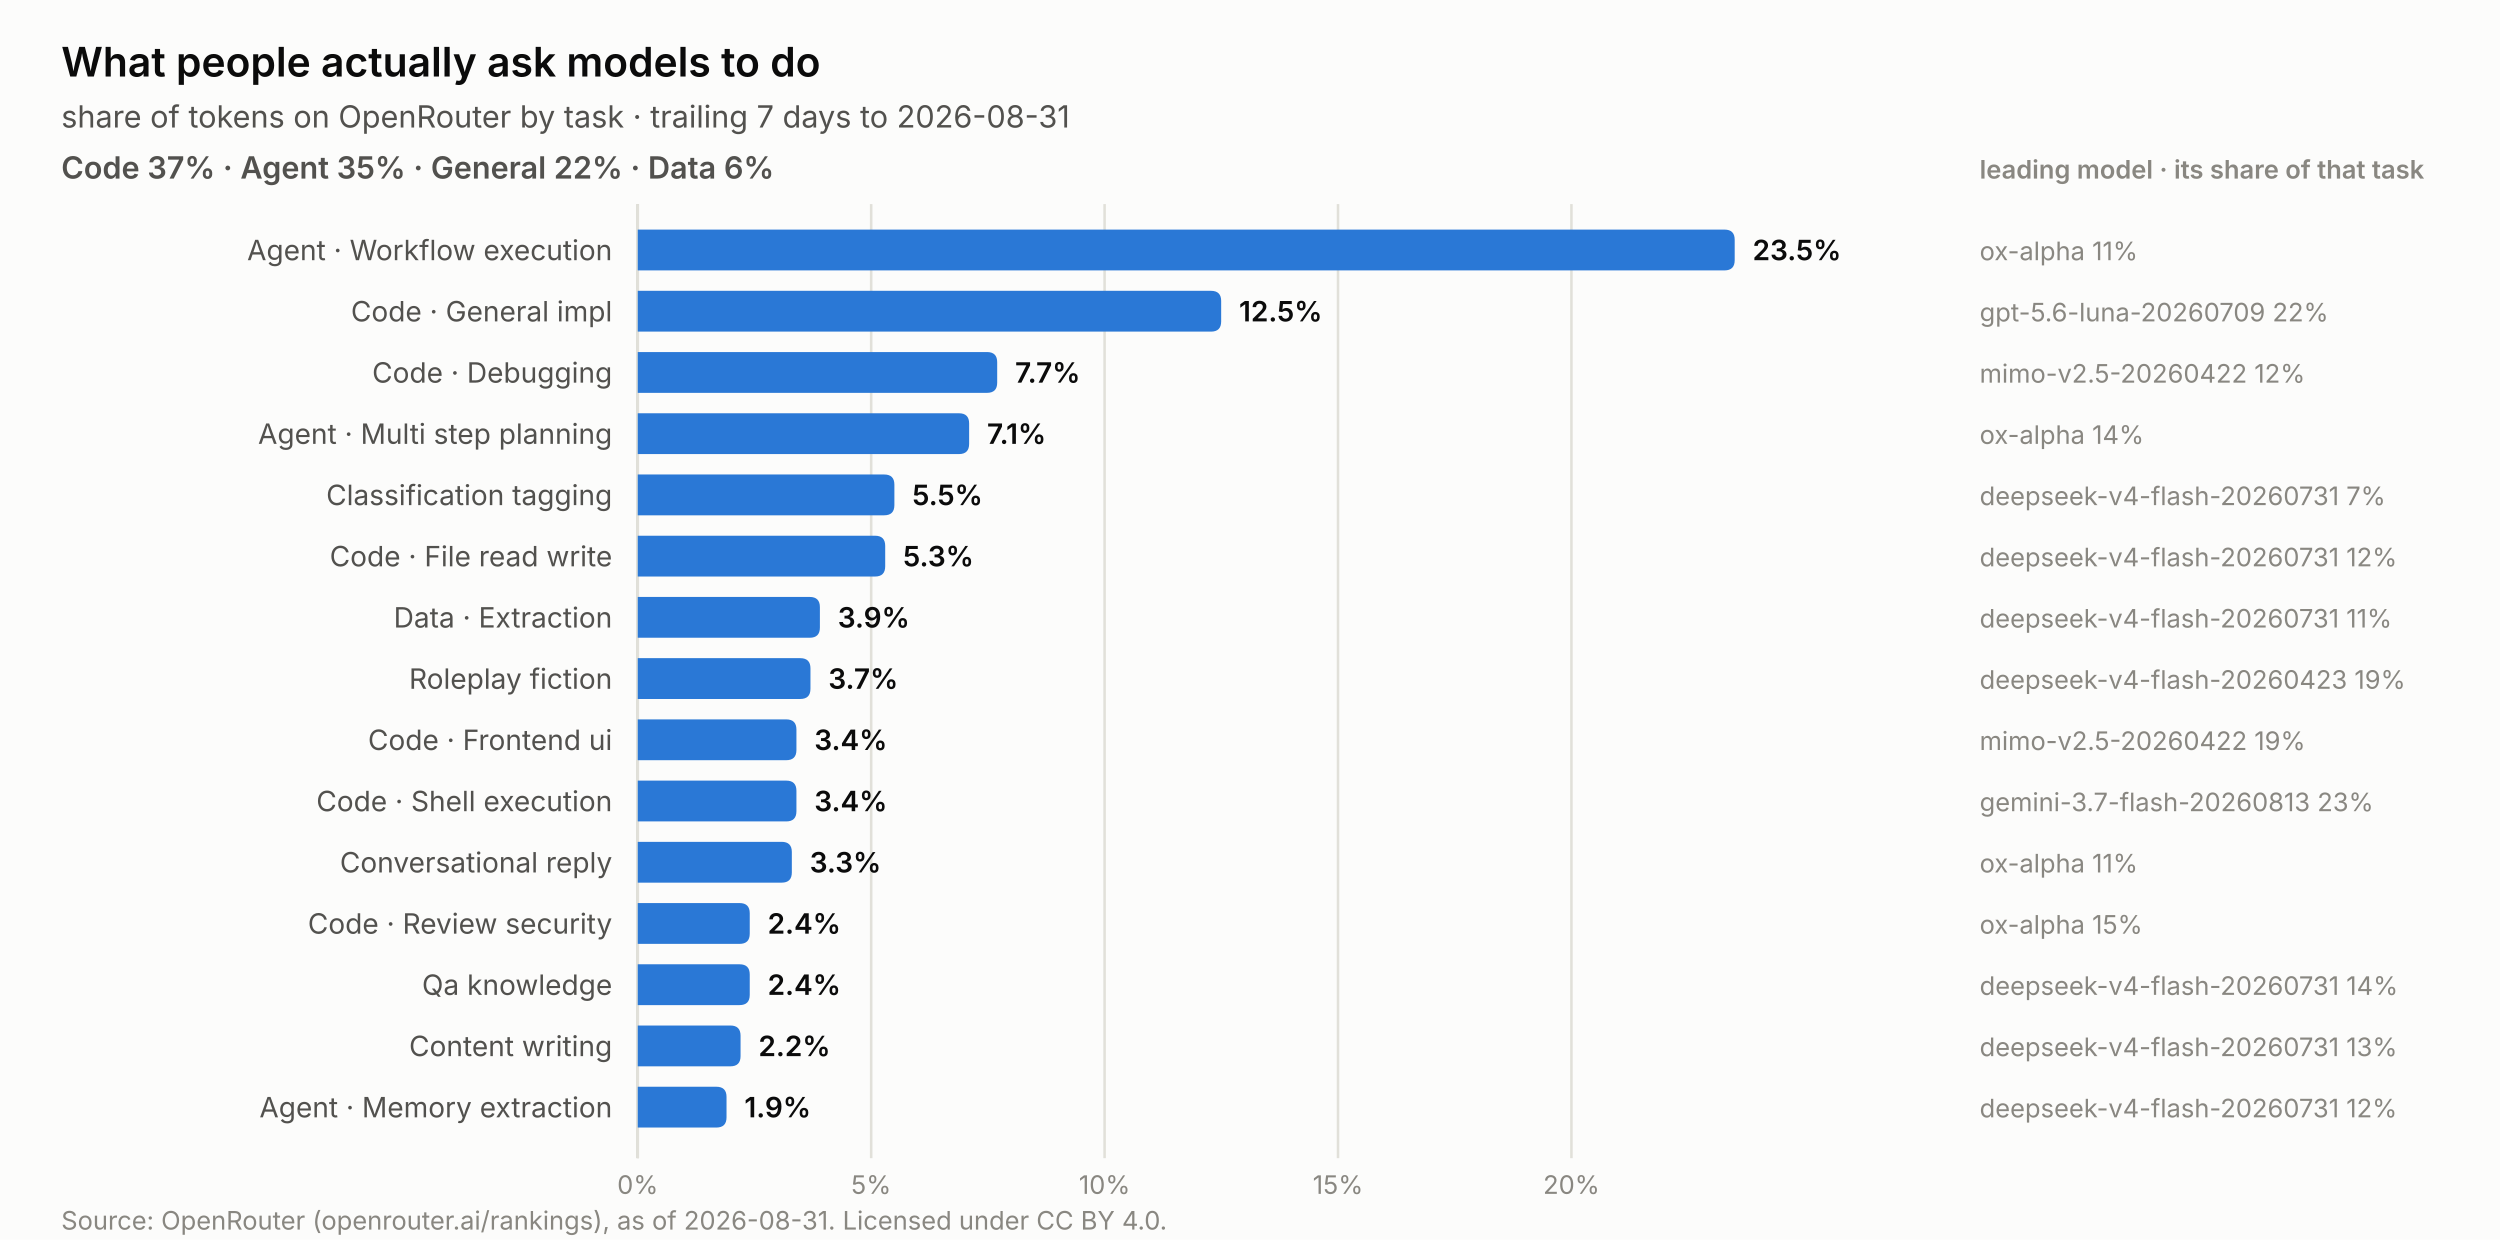
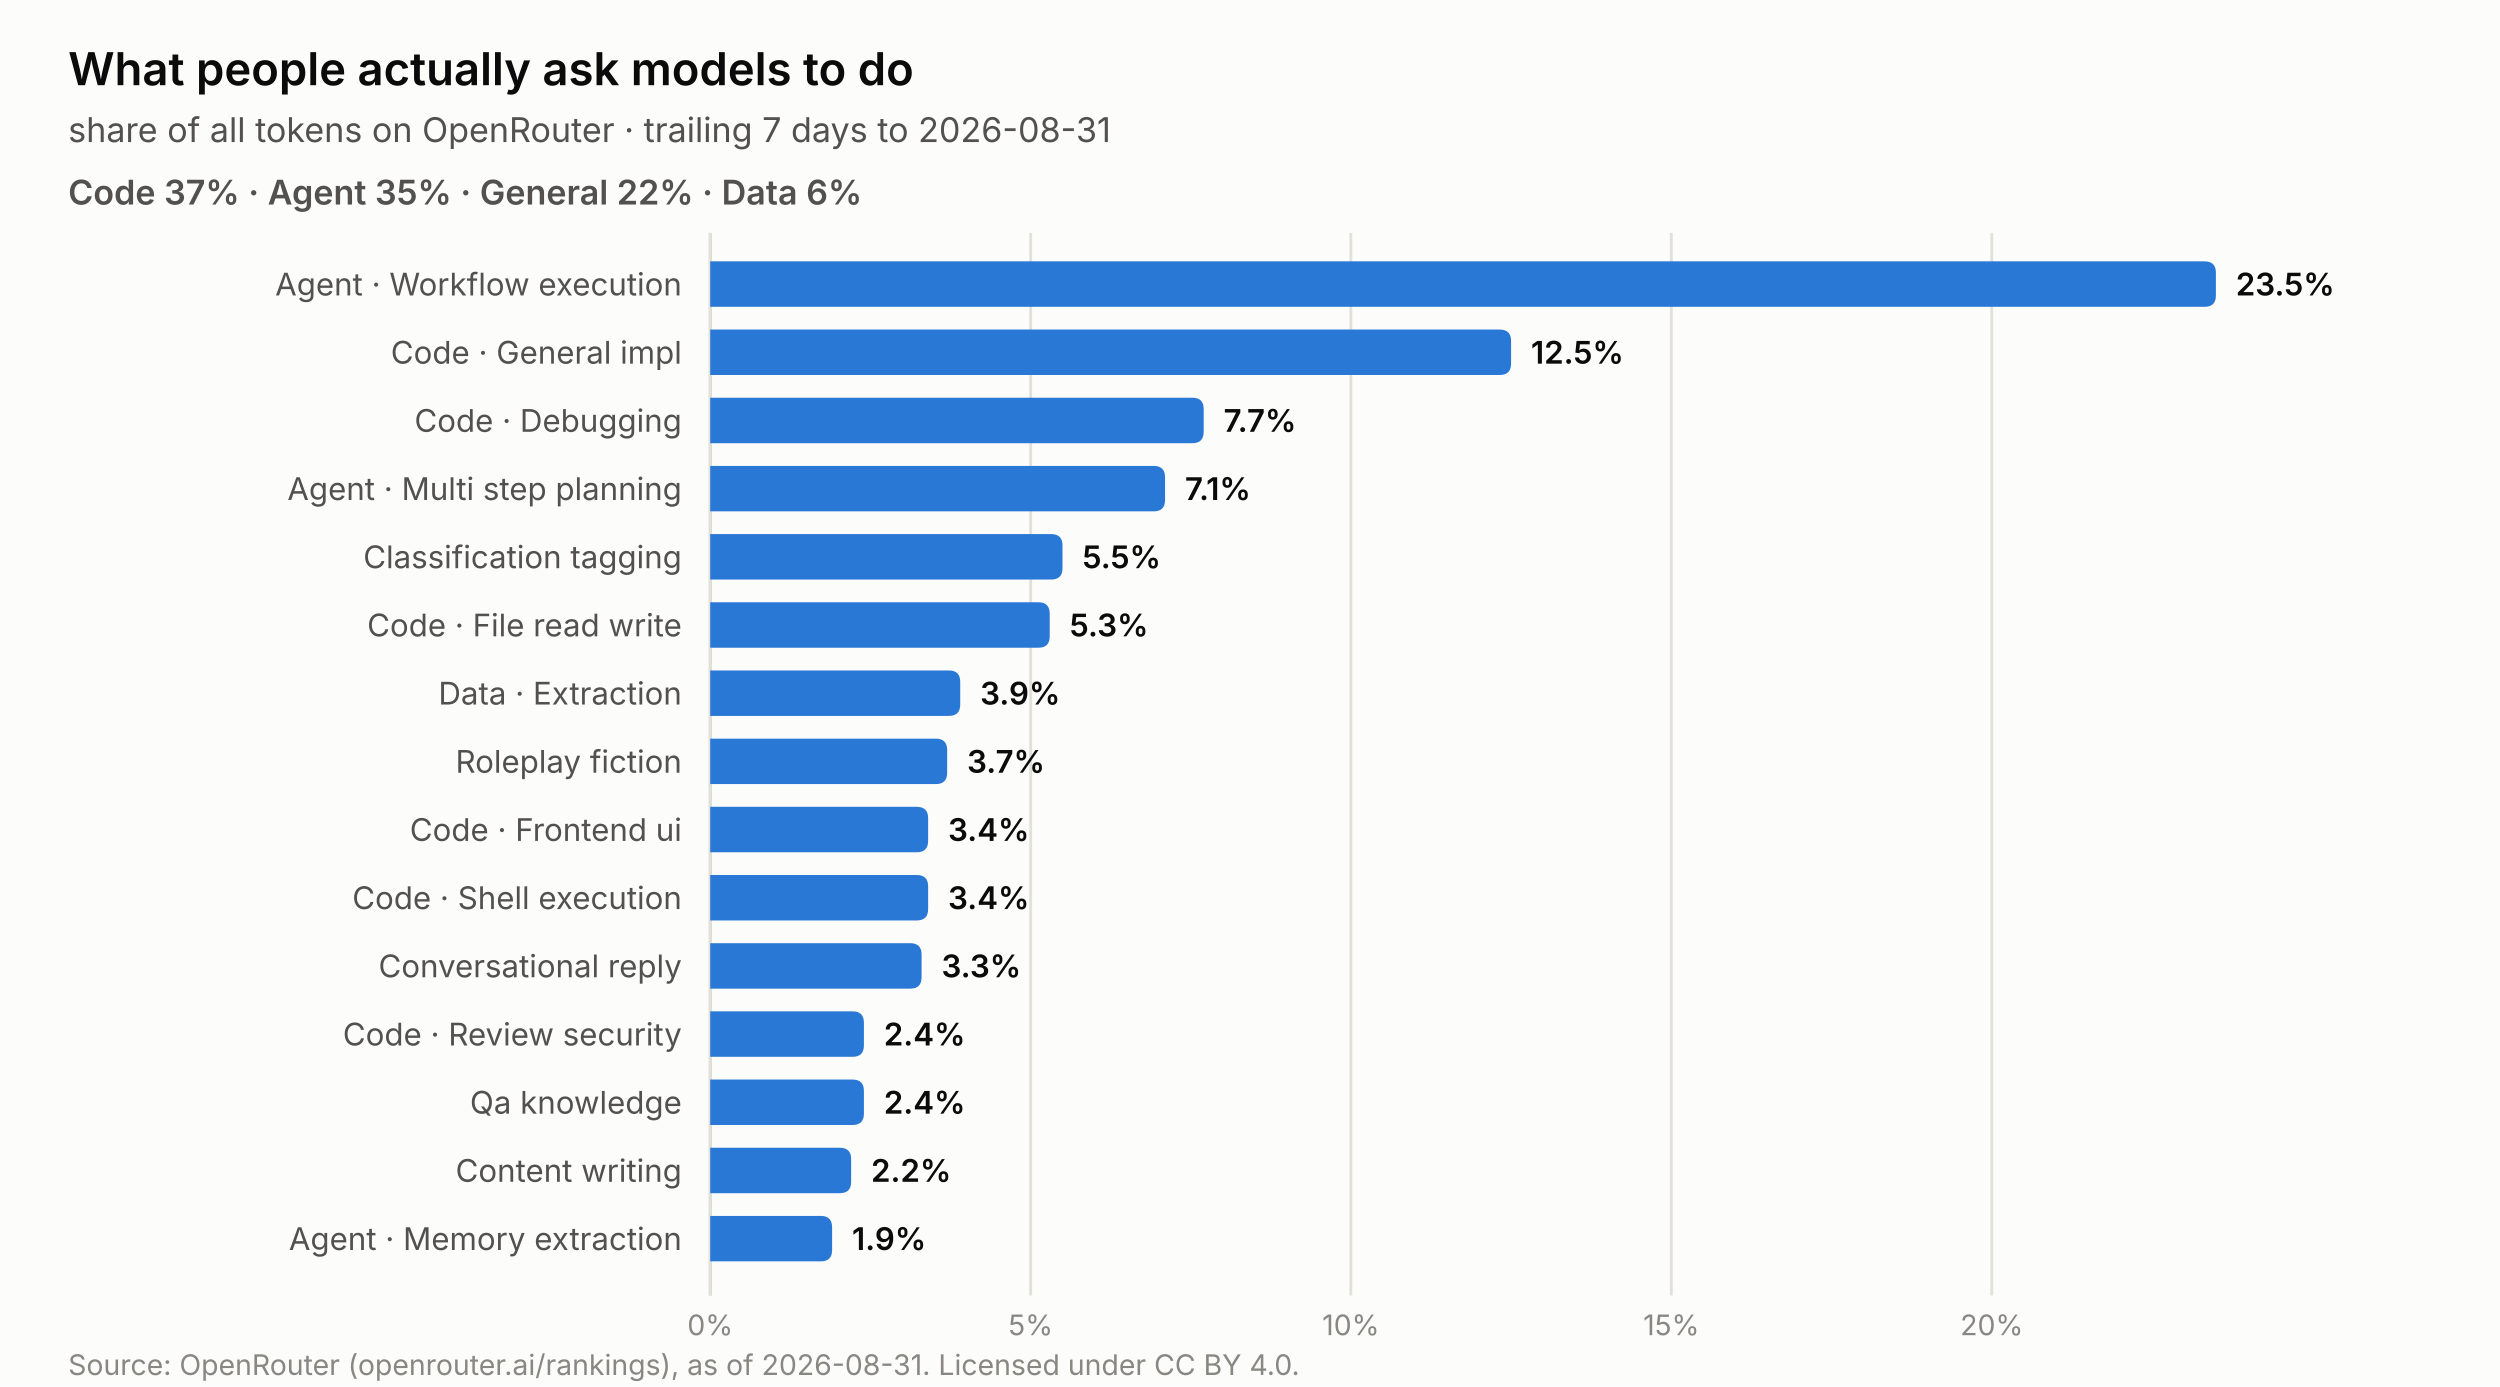
- <svg xmlns="http://www.w3.org/2000/svg" width="980.0" height="486.0" viewBox="0 0 980.0 486.0" role="img" aria-label="What people actually ask models to do">
-   <rect width="980.0" height="486.0" fill="#fcfcfb" />
+ <svg xmlns="http://www.w3.org/2000/svg" width="880.0" height="488.0" viewBox="0 0 880.0 488.0" role="img" aria-label="What people actually ask models to do">
+   <rect width="880.0" height="488.0" fill="#fcfcfb" />
  <text x="24.0" y="30.0" font-family="system-ui, -apple-system, &quot;Segoe UI&quot;, sans-serif" font-size="16" fill="#0b0b0b" text-anchor="start" font-weight="600" style="">What people actually ask models to do</text>
-   <text x="24.0" y="50.0" font-family="system-ui, -apple-system, &quot;Segoe UI&quot;, sans-serif" font-size="12" fill="#52514e" text-anchor="start" font-weight="normal" style="">share of tokens on OpenRouter by task · trailing 7 days to 2026-08-31</text>
-   <text x="24.0" y="70.0" font-family="system-ui, -apple-system, &quot;Segoe UI&quot;, sans-serif" font-size="12" fill="#52514e" text-anchor="start" font-weight="600" style="">Code 37% · Agent 35% · General 22% · Data 6%</text>
-   <text x="776.0" y="70.0" font-family="system-ui, -apple-system, &quot;Segoe UI&quot;, sans-serif" font-size="10" fill="#898781" text-anchor="start" font-weight="600" style="">leading model · its share of that task</text>
-   <line x1="250.0" y1="80.0" x2="250.0" y2="454.0" stroke="#c3c2b7" stroke-width="1" />
-   <line x1="250.0" y1="80.0" x2="250.0" y2="454.0" stroke="#e1e0d9" stroke-width="1" />
-   <text x="250.0" y="468.0" font-family="system-ui, -apple-system, &quot;Segoe UI&quot;, sans-serif" font-size="10" fill="#898781" text-anchor="middle" font-weight="normal" style="font-variant-numeric: tabular-nums;">0%</text>
-   <line x1="341.5" y1="80.0" x2="341.5" y2="454.0" stroke="#e1e0d9" stroke-width="1" />
-   <text x="341.5" y="468.0" font-family="system-ui, -apple-system, &quot;Segoe UI&quot;, sans-serif" font-size="10" fill="#898781" text-anchor="middle" font-weight="normal" style="font-variant-numeric: tabular-nums;">5%</text>
-   <line x1="433.0" y1="80.0" x2="433.0" y2="454.0" stroke="#e1e0d9" stroke-width="1" />
-   <text x="433.0" y="468.0" font-family="system-ui, -apple-system, &quot;Segoe UI&quot;, sans-serif" font-size="10" fill="#898781" text-anchor="middle" font-weight="normal" style="font-variant-numeric: tabular-nums;">10%</text>
-   <line x1="524.5" y1="80.0" x2="524.5" y2="454.0" stroke="#e1e0d9" stroke-width="1" />
-   <text x="524.5" y="468.0" font-family="system-ui, -apple-system, &quot;Segoe UI&quot;, sans-serif" font-size="10" fill="#898781" text-anchor="middle" font-weight="normal" style="font-variant-numeric: tabular-nums;">15%</text>
-   <line x1="616.0" y1="80.0" x2="616.0" y2="454.0" stroke="#e1e0d9" stroke-width="1" />
-   <text x="616.0" y="468.0" font-family="system-ui, -apple-system, &quot;Segoe UI&quot;, sans-serif" font-size="10" fill="#898781" text-anchor="middle" font-weight="normal" style="font-variant-numeric: tabular-nums;">20%</text>
-   <path d="M250.0,90.0 h426.0 q4,0 4,4 v8.0 q0,4 -4,4 h-426.0 z" fill="#2a78d6" />
-   <text x="240.0" y="102.0" font-family="system-ui, -apple-system, &quot;Segoe UI&quot;, sans-serif" font-size="11" fill="#52514e" text-anchor="end" font-weight="normal" style="">Agent · Workflow execution</text>
-   <text x="687.0" y="102.0" font-family="system-ui, -apple-system, &quot;Segoe UI&quot;, sans-serif" font-size="11" fill="#0b0b0b" text-anchor="start" font-weight="600" style="font-variant-numeric: tabular-nums;">23.5%</text>
-   <text x="776.0" y="102.0" font-family="system-ui, -apple-system, &quot;Segoe UI&quot;, sans-serif" font-size="10" fill="#898781" text-anchor="start" font-weight="normal" style="">ox-alpha  11%</text>
-   <path d="M250.0,114.0 h224.7 q4,0 4,4 v8.0 q0,4 -4,4 h-224.7 z" fill="#2a78d6" />
-   <text x="240.0" y="126.0" font-family="system-ui, -apple-system, &quot;Segoe UI&quot;, sans-serif" font-size="11" fill="#52514e" text-anchor="end" font-weight="normal" style="">Code · General impl</text>
-   <text x="485.7" y="126.0" font-family="system-ui, -apple-system, &quot;Segoe UI&quot;, sans-serif" font-size="11" fill="#0b0b0b" text-anchor="start" font-weight="600" style="font-variant-numeric: tabular-nums;">12.5%</text>
-   <text x="776.0" y="126.0" font-family="system-ui, -apple-system, &quot;Segoe UI&quot;, sans-serif" font-size="10" fill="#898781" text-anchor="start" font-weight="normal" style="">gpt-5.6-luna-20260709  22%</text>
-   <path d="M250.0,138.0 h136.9 q4,0 4,4 v8.0 q0,4 -4,4 h-136.9 z" fill="#2a78d6" />
-   <text x="240.0" y="150.0" font-family="system-ui, -apple-system, &quot;Segoe UI&quot;, sans-serif" font-size="11" fill="#52514e" text-anchor="end" font-weight="normal" style="">Code · Debugging</text>
-   <text x="397.9" y="150.0" font-family="system-ui, -apple-system, &quot;Segoe UI&quot;, sans-serif" font-size="11" fill="#0b0b0b" text-anchor="start" font-weight="600" style="font-variant-numeric: tabular-nums;">7.7%</text>
-   <text x="776.0" y="150.0" font-family="system-ui, -apple-system, &quot;Segoe UI&quot;, sans-serif" font-size="10" fill="#898781" text-anchor="start" font-weight="normal" style="">mimo-v2.5-20260422  12%</text>
-   <path d="M250.0,162.0 h125.9 q4,0 4,4 v8.0 q0,4 -4,4 h-125.9 z" fill="#2a78d6" />
-   <text x="240.0" y="174.0" font-family="system-ui, -apple-system, &quot;Segoe UI&quot;, sans-serif" font-size="11" fill="#52514e" text-anchor="end" font-weight="normal" style="">Agent · Multi step planning</text>
-   <text x="386.9" y="174.0" font-family="system-ui, -apple-system, &quot;Segoe UI&quot;, sans-serif" font-size="11" fill="#0b0b0b" text-anchor="start" font-weight="600" style="font-variant-numeric: tabular-nums;">7.1%</text>
-   <text x="776.0" y="174.0" font-family="system-ui, -apple-system, &quot;Segoe UI&quot;, sans-serif" font-size="10" fill="#898781" text-anchor="start" font-weight="normal" style="">ox-alpha  14%</text>
-   <path d="M250.0,186.0 h96.6 q4,0 4,4 v8.0 q0,4 -4,4 h-96.6 z" fill="#2a78d6" />
-   <text x="240.0" y="198.0" font-family="system-ui, -apple-system, &quot;Segoe UI&quot;, sans-serif" font-size="11" fill="#52514e" text-anchor="end" font-weight="normal" style="">Classification tagging</text>
-   <text x="357.6" y="198.0" font-family="system-ui, -apple-system, &quot;Segoe UI&quot;, sans-serif" font-size="11" fill="#0b0b0b" text-anchor="start" font-weight="600" style="font-variant-numeric: tabular-nums;">5.5%</text>
-   <text x="776.0" y="198.0" font-family="system-ui, -apple-system, &quot;Segoe UI&quot;, sans-serif" font-size="10" fill="#898781" text-anchor="start" font-weight="normal" style="">deepseek-v4-flash-20260731  7%</text>
-   <path d="M250.0,210.0 h93.0 q4,0 4,4 v8.0 q0,4 -4,4 h-93.0 z" fill="#2a78d6" />
-   <text x="240.0" y="222.0" font-family="system-ui, -apple-system, &quot;Segoe UI&quot;, sans-serif" font-size="11" fill="#52514e" text-anchor="end" font-weight="normal" style="">Code · File read write</text>
-   <text x="354.0" y="222.0" font-family="system-ui, -apple-system, &quot;Segoe UI&quot;, sans-serif" font-size="11" fill="#0b0b0b" text-anchor="start" font-weight="600" style="font-variant-numeric: tabular-nums;">5.3%</text>
-   <text x="776.0" y="222.0" font-family="system-ui, -apple-system, &quot;Segoe UI&quot;, sans-serif" font-size="10" fill="#898781" text-anchor="start" font-weight="normal" style="">deepseek-v4-flash-20260731  12%</text>
-   <path d="M250.0,234.0 h67.4 q4,0 4,4 v8.0 q0,4 -4,4 h-67.4 z" fill="#2a78d6" />
-   <text x="240.0" y="246.0" font-family="system-ui, -apple-system, &quot;Segoe UI&quot;, sans-serif" font-size="11" fill="#52514e" text-anchor="end" font-weight="normal" style="">Data · Extraction</text>
-   <text x="328.4" y="246.0" font-family="system-ui, -apple-system, &quot;Segoe UI&quot;, sans-serif" font-size="11" fill="#0b0b0b" text-anchor="start" font-weight="600" style="font-variant-numeric: tabular-nums;">3.9%</text>
-   <text x="776.0" y="246.0" font-family="system-ui, -apple-system, &quot;Segoe UI&quot;, sans-serif" font-size="10" fill="#898781" text-anchor="start" font-weight="normal" style="">deepseek-v4-flash-20260731  11%</text>
-   <path d="M250.0,258.0 h63.7 q4,0 4,4 v8.0 q0,4 -4,4 h-63.7 z" fill="#2a78d6" />
-   <text x="240.0" y="270.0" font-family="system-ui, -apple-system, &quot;Segoe UI&quot;, sans-serif" font-size="11" fill="#52514e" text-anchor="end" font-weight="normal" style="">Roleplay fiction</text>
-   <text x="324.7" y="270.0" font-family="system-ui, -apple-system, &quot;Segoe UI&quot;, sans-serif" font-size="11" fill="#0b0b0b" text-anchor="start" font-weight="600" style="font-variant-numeric: tabular-nums;">3.7%</text>
-   <text x="776.0" y="270.0" font-family="system-ui, -apple-system, &quot;Segoe UI&quot;, sans-serif" font-size="10" fill="#898781" text-anchor="start" font-weight="normal" style="">deepseek-v4-flash-20260423  19%</text>
-   <path d="M250.0,282.0 h58.2 q4,0 4,4 v8.0 q0,4 -4,4 h-58.2 z" fill="#2a78d6" />
-   <text x="240.0" y="294.0" font-family="system-ui, -apple-system, &quot;Segoe UI&quot;, sans-serif" font-size="11" fill="#52514e" text-anchor="end" font-weight="normal" style="">Code · Frontend ui</text>
-   <text x="319.2" y="294.0" font-family="system-ui, -apple-system, &quot;Segoe UI&quot;, sans-serif" font-size="11" fill="#0b0b0b" text-anchor="start" font-weight="600" style="font-variant-numeric: tabular-nums;">3.4%</text>
-   <text x="776.0" y="294.0" font-family="system-ui, -apple-system, &quot;Segoe UI&quot;, sans-serif" font-size="10" fill="#898781" text-anchor="start" font-weight="normal" style="">mimo-v2.5-20260422  19%</text>
-   <path d="M250.0,306.0 h58.2 q4,0 4,4 v8.0 q0,4 -4,4 h-58.2 z" fill="#2a78d6" />
-   <text x="240.0" y="318.0" font-family="system-ui, -apple-system, &quot;Segoe UI&quot;, sans-serif" font-size="11" fill="#52514e" text-anchor="end" font-weight="normal" style="">Code · Shell execution</text>
-   <text x="319.2" y="318.0" font-family="system-ui, -apple-system, &quot;Segoe UI&quot;, sans-serif" font-size="11" fill="#0b0b0b" text-anchor="start" font-weight="600" style="font-variant-numeric: tabular-nums;">3.4%</text>
-   <text x="776.0" y="318.0" font-family="system-ui, -apple-system, &quot;Segoe UI&quot;, sans-serif" font-size="10" fill="#898781" text-anchor="start" font-weight="normal" style="">gemini-3.7-flash-20260813  23%</text>
-   <path d="M250.0,330.0 h56.4 q4,0 4,4 v8.0 q0,4 -4,4 h-56.4 z" fill="#2a78d6" />
-   <text x="240.0" y="342.0" font-family="system-ui, -apple-system, &quot;Segoe UI&quot;, sans-serif" font-size="11" fill="#52514e" text-anchor="end" font-weight="normal" style="">Conversational reply</text>
-   <text x="317.4" y="342.0" font-family="system-ui, -apple-system, &quot;Segoe UI&quot;, sans-serif" font-size="11" fill="#0b0b0b" text-anchor="start" font-weight="600" style="font-variant-numeric: tabular-nums;">3.3%</text>
-   <text x="776.0" y="342.0" font-family="system-ui, -apple-system, &quot;Segoe UI&quot;, sans-serif" font-size="10" fill="#898781" text-anchor="start" font-weight="normal" style="">ox-alpha  11%</text>
-   <path d="M250.0,354.0 h39.9 q4,0 4,4 v8.0 q0,4 -4,4 h-39.9 z" fill="#2a78d6" />
-   <text x="240.0" y="366.0" font-family="system-ui, -apple-system, &quot;Segoe UI&quot;, sans-serif" font-size="11" fill="#52514e" text-anchor="end" font-weight="normal" style="">Code · Review security</text>
-   <text x="300.9" y="366.0" font-family="system-ui, -apple-system, &quot;Segoe UI&quot;, sans-serif" font-size="11" fill="#0b0b0b" text-anchor="start" font-weight="600" style="font-variant-numeric: tabular-nums;">2.4%</text>
-   <text x="776.0" y="366.0" font-family="system-ui, -apple-system, &quot;Segoe UI&quot;, sans-serif" font-size="10" fill="#898781" text-anchor="start" font-weight="normal" style="">ox-alpha  15%</text>
-   <path d="M250.0,378.0 h39.9 q4,0 4,4 v8.0 q0,4 -4,4 h-39.9 z" fill="#2a78d6" />
-   <text x="240.0" y="390.0" font-family="system-ui, -apple-system, &quot;Segoe UI&quot;, sans-serif" font-size="11" fill="#52514e" text-anchor="end" font-weight="normal" style="">Qa knowledge</text>
-   <text x="300.9" y="390.0" font-family="system-ui, -apple-system, &quot;Segoe UI&quot;, sans-serif" font-size="11" fill="#0b0b0b" text-anchor="start" font-weight="600" style="font-variant-numeric: tabular-nums;">2.4%</text>
-   <text x="776.0" y="390.0" font-family="system-ui, -apple-system, &quot;Segoe UI&quot;, sans-serif" font-size="10" fill="#898781" text-anchor="start" font-weight="normal" style="">deepseek-v4-flash-20260731  14%</text>
-   <path d="M250.0,402.0 h36.3 q4,0 4,4 v8.0 q0,4 -4,4 h-36.3 z" fill="#2a78d6" />
-   <text x="240.0" y="414.0" font-family="system-ui, -apple-system, &quot;Segoe UI&quot;, sans-serif" font-size="11" fill="#52514e" text-anchor="end" font-weight="normal" style="">Content writing</text>
-   <text x="297.3" y="414.0" font-family="system-ui, -apple-system, &quot;Segoe UI&quot;, sans-serif" font-size="11" fill="#0b0b0b" text-anchor="start" font-weight="600" style="font-variant-numeric: tabular-nums;">2.2%</text>
-   <text x="776.0" y="414.0" font-family="system-ui, -apple-system, &quot;Segoe UI&quot;, sans-serif" font-size="10" fill="#898781" text-anchor="start" font-weight="normal" style="">deepseek-v4-flash-20260731  13%</text>
-   <path d="M250.0,426.0 h30.8 q4,0 4,4 v8.0 q0,4 -4,4 h-30.8 z" fill="#2a78d6" />
-   <text x="240.0" y="438.0" font-family="system-ui, -apple-system, &quot;Segoe UI&quot;, sans-serif" font-size="11" fill="#52514e" text-anchor="end" font-weight="normal" style="">Agent · Memory extraction</text>
-   <text x="291.8" y="438.0" font-family="system-ui, -apple-system, &quot;Segoe UI&quot;, sans-serif" font-size="11" fill="#0b0b0b" text-anchor="start" font-weight="600" style="font-variant-numeric: tabular-nums;">1.9%</text>
-   <text x="776.0" y="438.0" font-family="system-ui, -apple-system, &quot;Segoe UI&quot;, sans-serif" font-size="10" fill="#898781" text-anchor="start" font-weight="normal" style="">deepseek-v4-flash-20260731  12%</text>
-   <text x="24.0" y="482.0" font-family="system-ui, -apple-system, &quot;Segoe UI&quot;, sans-serif" font-size="10" fill="#898781" text-anchor="start" font-weight="normal" style="">Source: OpenRouter (openrouter.ai/rankings), as of 2026-08-31. Licensed under CC BY 4.0.</text>
+   <text x="24.0" y="50.0" font-family="system-ui, -apple-system, &quot;Segoe UI&quot;, sans-serif" font-size="12" fill="#52514e" text-anchor="start" font-weight="normal" style="">share of all tokens on OpenRouter · trailing 7 days to 2026-08-31</text>
+   <text x="24.0" y="72.0" font-family="system-ui, -apple-system, &quot;Segoe UI&quot;, sans-serif" font-size="12" fill="#52514e" text-anchor="start" font-weight="600" style="">Code 37% · Agent 35% · General 22% · Data 6%</text>
+   <line x1="250.0" y1="82.0" x2="250.0" y2="456.0" stroke="#c3c2b7" stroke-width="1" />
+   <line x1="250.0" y1="82.0" x2="250.0" y2="456.0" stroke="#e1e0d9" stroke-width="1" />
+   <text x="250.0" y="470.0" font-family="system-ui, -apple-system, &quot;Segoe UI&quot;, sans-serif" font-size="10" fill="#898781" text-anchor="middle" font-weight="normal" style="font-variant-numeric: tabular-nums;">0%</text>
+   <line x1="362.8" y1="82.0" x2="362.8" y2="456.0" stroke="#e1e0d9" stroke-width="1" />
+   <text x="362.8" y="470.0" font-family="system-ui, -apple-system, &quot;Segoe UI&quot;, sans-serif" font-size="10" fill="#898781" text-anchor="middle" font-weight="normal" style="font-variant-numeric: tabular-nums;">5%</text>
+   <line x1="475.5" y1="82.0" x2="475.5" y2="456.0" stroke="#e1e0d9" stroke-width="1" />
+   <text x="475.5" y="470.0" font-family="system-ui, -apple-system, &quot;Segoe UI&quot;, sans-serif" font-size="10" fill="#898781" text-anchor="middle" font-weight="normal" style="font-variant-numeric: tabular-nums;">10%</text>
+   <line x1="588.3" y1="82.0" x2="588.3" y2="456.0" stroke="#e1e0d9" stroke-width="1" />
+   <text x="588.3" y="470.0" font-family="system-ui, -apple-system, &quot;Segoe UI&quot;, sans-serif" font-size="10" fill="#898781" text-anchor="middle" font-weight="normal" style="font-variant-numeric: tabular-nums;">15%</text>
+   <line x1="701.1" y1="82.0" x2="701.1" y2="456.0" stroke="#e1e0d9" stroke-width="1" />
+   <text x="701.1" y="470.0" font-family="system-ui, -apple-system, &quot;Segoe UI&quot;, sans-serif" font-size="10" fill="#898781" text-anchor="middle" font-weight="normal" style="font-variant-numeric: tabular-nums;">20%</text>
+   <path d="M250.0,92.0 h526.0 q4,0 4,4 v8.0 q0,4 -4,4 h-526.0 z" fill="#2a78d6" />
+   <text x="240.0" y="104.0" font-family="system-ui, -apple-system, &quot;Segoe UI&quot;, sans-serif" font-size="11" fill="#52514e" text-anchor="end" font-weight="normal" style="">Agent · Workflow execution</text>
+   <text x="787.0" y="104.0" font-family="system-ui, -apple-system, &quot;Segoe UI&quot;, sans-serif" font-size="11" fill="#0b0b0b" text-anchor="start" font-weight="600" style="font-variant-numeric: tabular-nums;">23.5%</text>
+   <path d="M250.0,116.0 h277.9 q4,0 4,4 v8.0 q0,4 -4,4 h-277.9 z" fill="#2a78d6" />
+   <text x="240.0" y="128.0" font-family="system-ui, -apple-system, &quot;Segoe UI&quot;, sans-serif" font-size="11" fill="#52514e" text-anchor="end" font-weight="normal" style="">Code · General impl</text>
+   <text x="538.9" y="128.0" font-family="system-ui, -apple-system, &quot;Segoe UI&quot;, sans-serif" font-size="11" fill="#0b0b0b" text-anchor="start" font-weight="600" style="font-variant-numeric: tabular-nums;">12.5%</text>
+   <path d="M250.0,140.0 h169.7 q4,0 4,4 v8.0 q0,4 -4,4 h-169.7 z" fill="#2a78d6" />
+   <text x="240.0" y="152.0" font-family="system-ui, -apple-system, &quot;Segoe UI&quot;, sans-serif" font-size="11" fill="#52514e" text-anchor="end" font-weight="normal" style="">Code · Debugging</text>
+   <text x="430.7" y="152.0" font-family="system-ui, -apple-system, &quot;Segoe UI&quot;, sans-serif" font-size="11" fill="#0b0b0b" text-anchor="start" font-weight="600" style="font-variant-numeric: tabular-nums;">7.7%</text>
+   <path d="M250.0,164.0 h156.1 q4,0 4,4 v8.0 q0,4 -4,4 h-156.1 z" fill="#2a78d6" />
+   <text x="240.0" y="176.0" font-family="system-ui, -apple-system, &quot;Segoe UI&quot;, sans-serif" font-size="11" fill="#52514e" text-anchor="end" font-weight="normal" style="">Agent · Multi step planning</text>
+   <text x="417.1" y="176.0" font-family="system-ui, -apple-system, &quot;Segoe UI&quot;, sans-serif" font-size="11" fill="#0b0b0b" text-anchor="start" font-weight="600" style="font-variant-numeric: tabular-nums;">7.1%</text>
+   <path d="M250.0,188.0 h120.0 q4,0 4,4 v8.0 q0,4 -4,4 h-120.0 z" fill="#2a78d6" />
+   <text x="240.0" y="200.0" font-family="system-ui, -apple-system, &quot;Segoe UI&quot;, sans-serif" font-size="11" fill="#52514e" text-anchor="end" font-weight="normal" style="">Classification tagging</text>
+   <text x="381.0" y="200.0" font-family="system-ui, -apple-system, &quot;Segoe UI&quot;, sans-serif" font-size="11" fill="#0b0b0b" text-anchor="start" font-weight="600" style="font-variant-numeric: tabular-nums;">5.5%</text>
+   <path d="M250.0,212.0 h115.5 q4,0 4,4 v8.0 q0,4 -4,4 h-115.5 z" fill="#2a78d6" />
+   <text x="240.0" y="224.0" font-family="system-ui, -apple-system, &quot;Segoe UI&quot;, sans-serif" font-size="11" fill="#52514e" text-anchor="end" font-weight="normal" style="">Code · File read write</text>
+   <text x="376.5" y="224.0" font-family="system-ui, -apple-system, &quot;Segoe UI&quot;, sans-serif" font-size="11" fill="#0b0b0b" text-anchor="start" font-weight="600" style="font-variant-numeric: tabular-nums;">5.3%</text>
+   <path d="M250.0,236.0 h84.0 q4,0 4,4 v8.0 q0,4 -4,4 h-84.0 z" fill="#2a78d6" />
+   <text x="240.0" y="248.0" font-family="system-ui, -apple-system, &quot;Segoe UI&quot;, sans-serif" font-size="11" fill="#52514e" text-anchor="end" font-weight="normal" style="">Data · Extraction</text>
+   <text x="345.0" y="248.0" font-family="system-ui, -apple-system, &quot;Segoe UI&quot;, sans-serif" font-size="11" fill="#0b0b0b" text-anchor="start" font-weight="600" style="font-variant-numeric: tabular-nums;">3.9%</text>
+   <path d="M250.0,260.0 h79.4 q4,0 4,4 v8.0 q0,4 -4,4 h-79.4 z" fill="#2a78d6" />
+   <text x="240.0" y="272.0" font-family="system-ui, -apple-system, &quot;Segoe UI&quot;, sans-serif" font-size="11" fill="#52514e" text-anchor="end" font-weight="normal" style="">Roleplay fiction</text>
+   <text x="340.4" y="272.0" font-family="system-ui, -apple-system, &quot;Segoe UI&quot;, sans-serif" font-size="11" fill="#0b0b0b" text-anchor="start" font-weight="600" style="font-variant-numeric: tabular-nums;">3.7%</text>
+   <path d="M250.0,284.0 h72.7 q4,0 4,4 v8.0 q0,4 -4,4 h-72.7 z" fill="#2a78d6" />
+   <text x="240.0" y="296.0" font-family="system-ui, -apple-system, &quot;Segoe UI&quot;, sans-serif" font-size="11" fill="#52514e" text-anchor="end" font-weight="normal" style="">Code · Frontend ui</text>
+   <text x="333.7" y="296.0" font-family="system-ui, -apple-system, &quot;Segoe UI&quot;, sans-serif" font-size="11" fill="#0b0b0b" text-anchor="start" font-weight="600" style="font-variant-numeric: tabular-nums;">3.4%</text>
+   <path d="M250.0,308.0 h72.7 q4,0 4,4 v8.0 q0,4 -4,4 h-72.7 z" fill="#2a78d6" />
+   <text x="240.0" y="320.0" font-family="system-ui, -apple-system, &quot;Segoe UI&quot;, sans-serif" font-size="11" fill="#52514e" text-anchor="end" font-weight="normal" style="">Code · Shell execution</text>
+   <text x="333.7" y="320.0" font-family="system-ui, -apple-system, &quot;Segoe UI&quot;, sans-serif" font-size="11" fill="#0b0b0b" text-anchor="start" font-weight="600" style="font-variant-numeric: tabular-nums;">3.4%</text>
+   <path d="M250.0,332.0 h70.4 q4,0 4,4 v8.0 q0,4 -4,4 h-70.4 z" fill="#2a78d6" />
+   <text x="240.0" y="344.0" font-family="system-ui, -apple-system, &quot;Segoe UI&quot;, sans-serif" font-size="11" fill="#52514e" text-anchor="end" font-weight="normal" style="">Conversational reply</text>
+   <text x="331.4" y="344.0" font-family="system-ui, -apple-system, &quot;Segoe UI&quot;, sans-serif" font-size="11" fill="#0b0b0b" text-anchor="start" font-weight="600" style="font-variant-numeric: tabular-nums;">3.3%</text>
+   <path d="M250.0,356.0 h50.1 q4,0 4,4 v8.0 q0,4 -4,4 h-50.1 z" fill="#2a78d6" />
+   <text x="240.0" y="368.0" font-family="system-ui, -apple-system, &quot;Segoe UI&quot;, sans-serif" font-size="11" fill="#52514e" text-anchor="end" font-weight="normal" style="">Code · Review security</text>
+   <text x="311.1" y="368.0" font-family="system-ui, -apple-system, &quot;Segoe UI&quot;, sans-serif" font-size="11" fill="#0b0b0b" text-anchor="start" font-weight="600" style="font-variant-numeric: tabular-nums;">2.4%</text>
+   <path d="M250.0,380.0 h50.1 q4,0 4,4 v8.0 q0,4 -4,4 h-50.1 z" fill="#2a78d6" />
+   <text x="240.0" y="392.0" font-family="system-ui, -apple-system, &quot;Segoe UI&quot;, sans-serif" font-size="11" fill="#52514e" text-anchor="end" font-weight="normal" style="">Qa knowledge</text>
+   <text x="311.1" y="392.0" font-family="system-ui, -apple-system, &quot;Segoe UI&quot;, sans-serif" font-size="11" fill="#0b0b0b" text-anchor="start" font-weight="600" style="font-variant-numeric: tabular-nums;">2.4%</text>
+   <path d="M250.0,404.0 h45.6 q4,0 4,4 v8.0 q0,4 -4,4 h-45.6 z" fill="#2a78d6" />
+   <text x="240.0" y="416.0" font-family="system-ui, -apple-system, &quot;Segoe UI&quot;, sans-serif" font-size="11" fill="#52514e" text-anchor="end" font-weight="normal" style="">Content writing</text>
+   <text x="306.6" y="416.0" font-family="system-ui, -apple-system, &quot;Segoe UI&quot;, sans-serif" font-size="11" fill="#0b0b0b" text-anchor="start" font-weight="600" style="font-variant-numeric: tabular-nums;">2.2%</text>
+   <path d="M250.0,428.0 h38.9 q4,0 4,4 v8.0 q0,4 -4,4 h-38.9 z" fill="#2a78d6" />
+   <text x="240.0" y="440.0" font-family="system-ui, -apple-system, &quot;Segoe UI&quot;, sans-serif" font-size="11" fill="#52514e" text-anchor="end" font-weight="normal" style="">Agent · Memory extraction</text>
+   <text x="299.9" y="440.0" font-family="system-ui, -apple-system, &quot;Segoe UI&quot;, sans-serif" font-size="11" fill="#0b0b0b" text-anchor="start" font-weight="600" style="font-variant-numeric: tabular-nums;">1.9%</text>
+   <text x="24.0" y="484.0" font-family="system-ui, -apple-system, &quot;Segoe UI&quot;, sans-serif" font-size="10" fill="#898781" text-anchor="start" font-weight="normal" style="">Source: OpenRouter (openrouter.ai/rankings), as of 2026-08-31. Licensed under CC BY 4.0.</text>
</svg>
